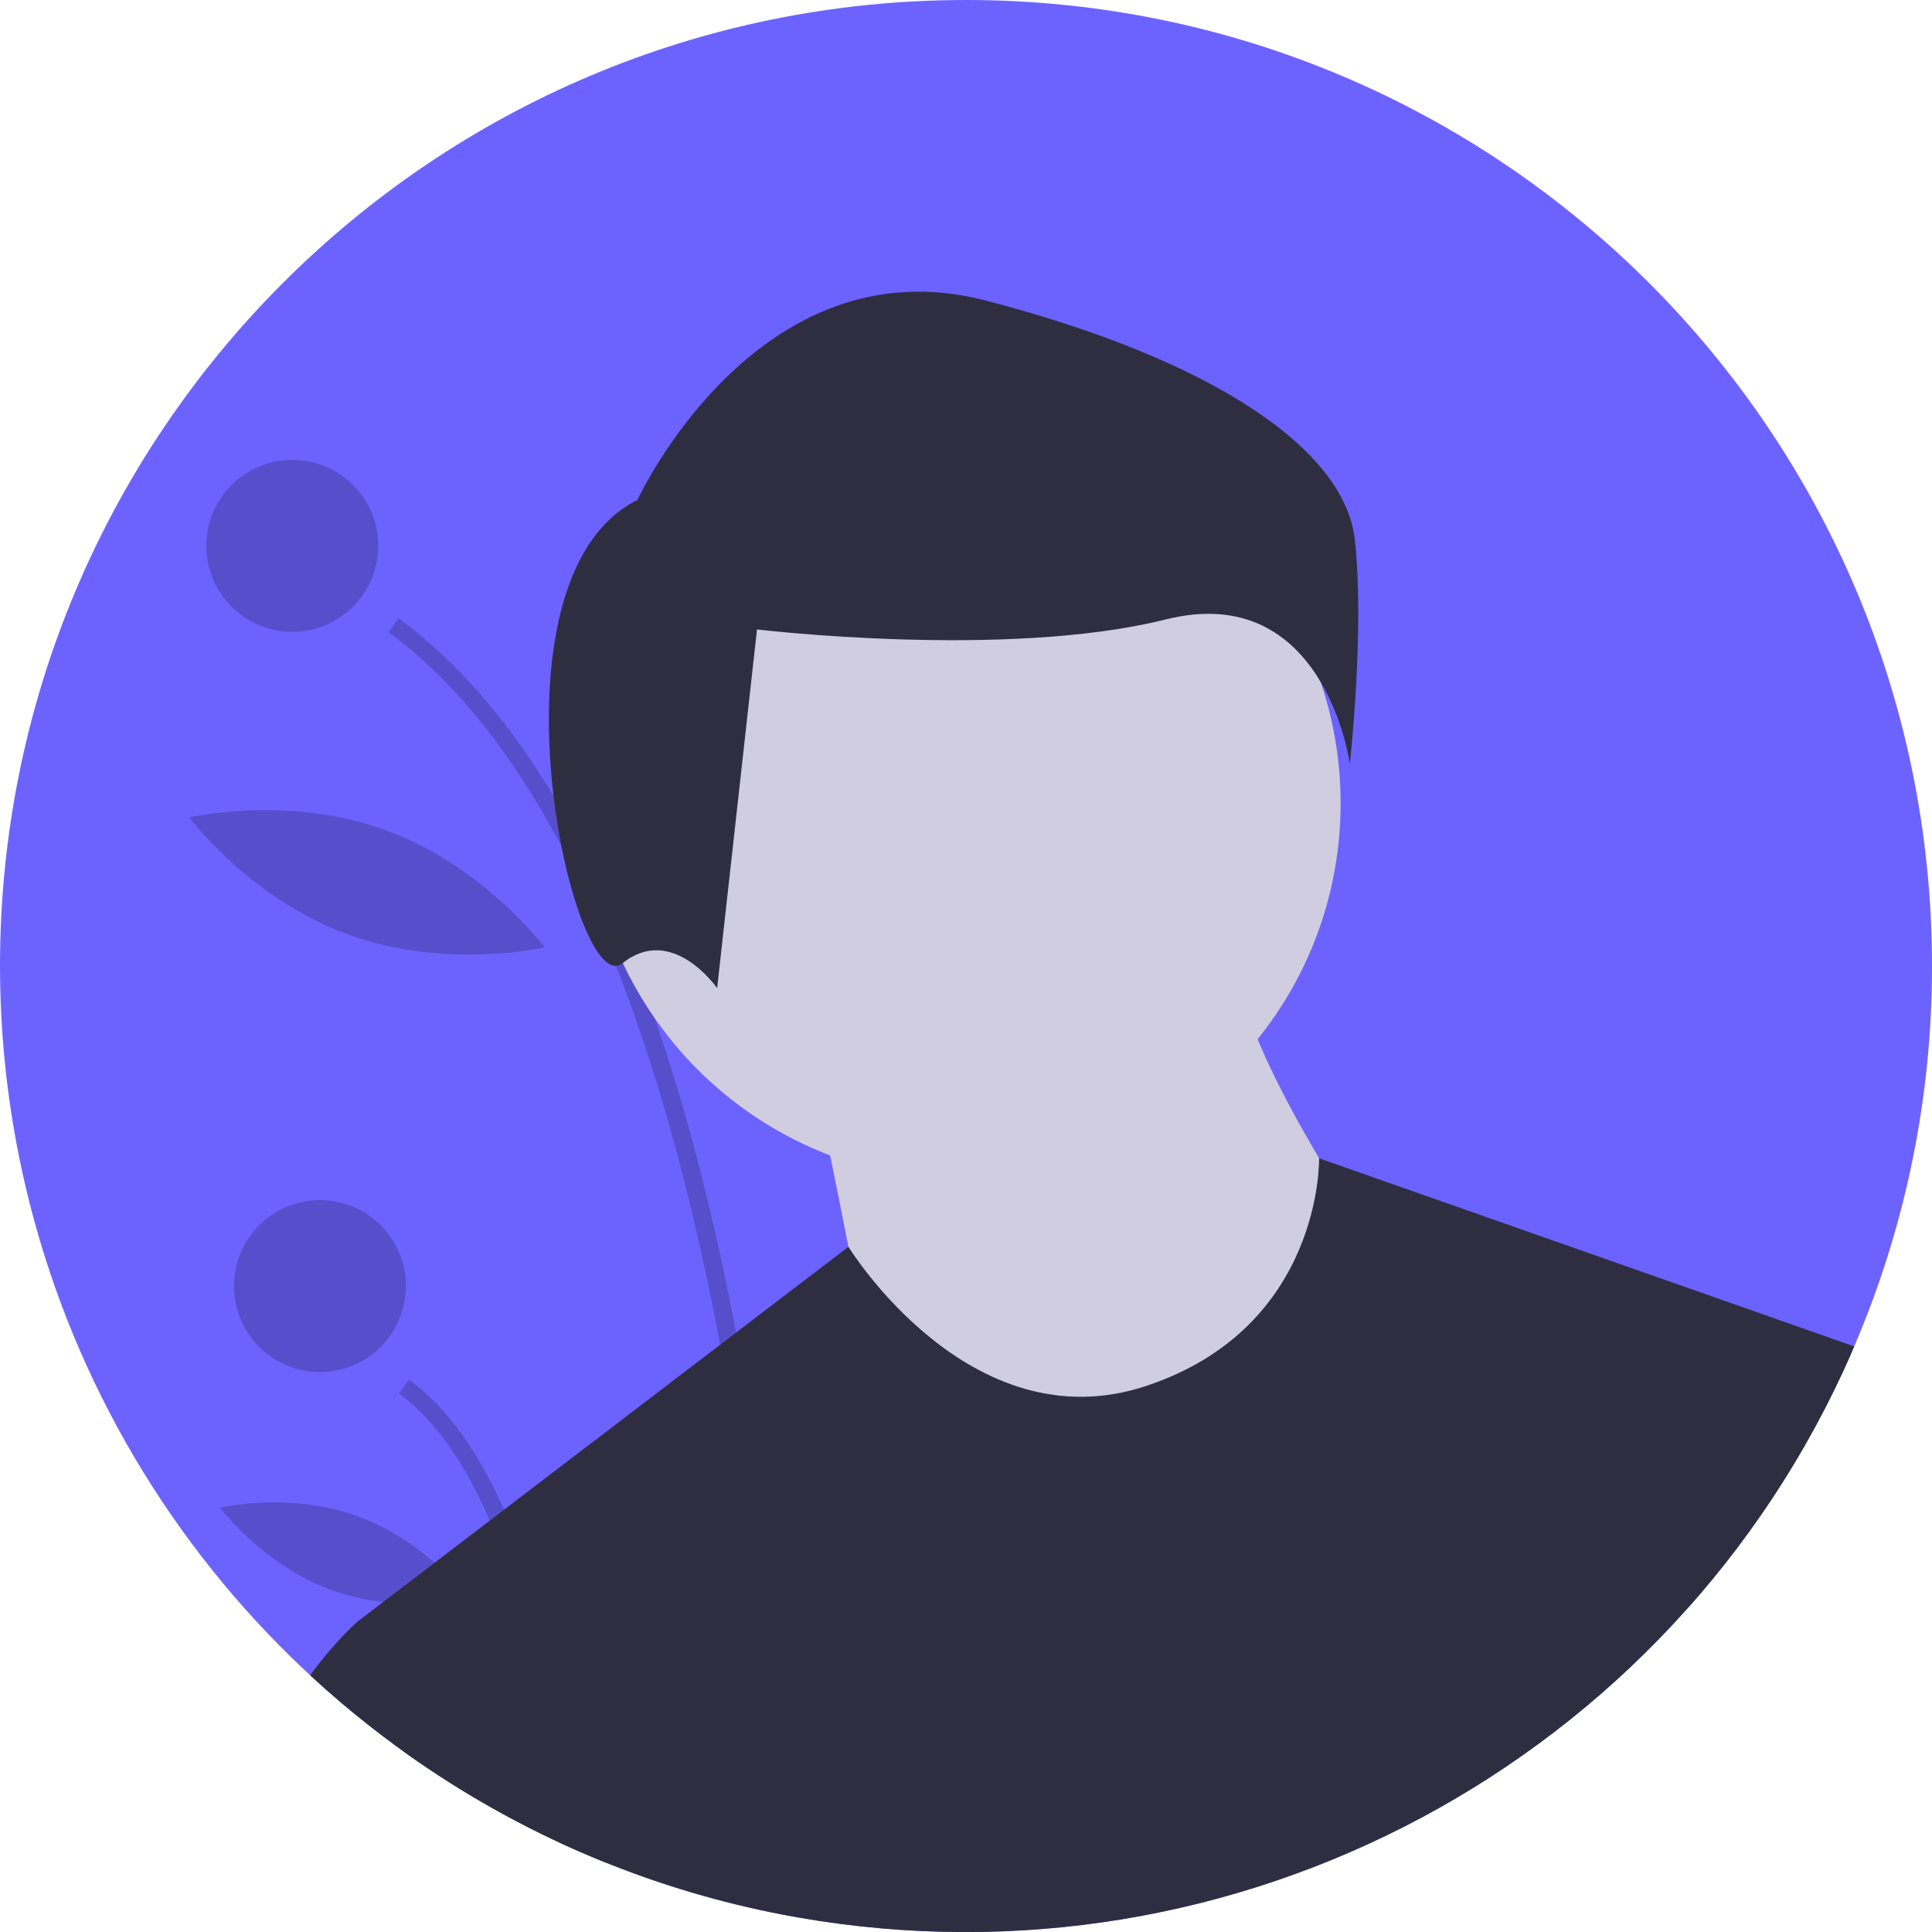
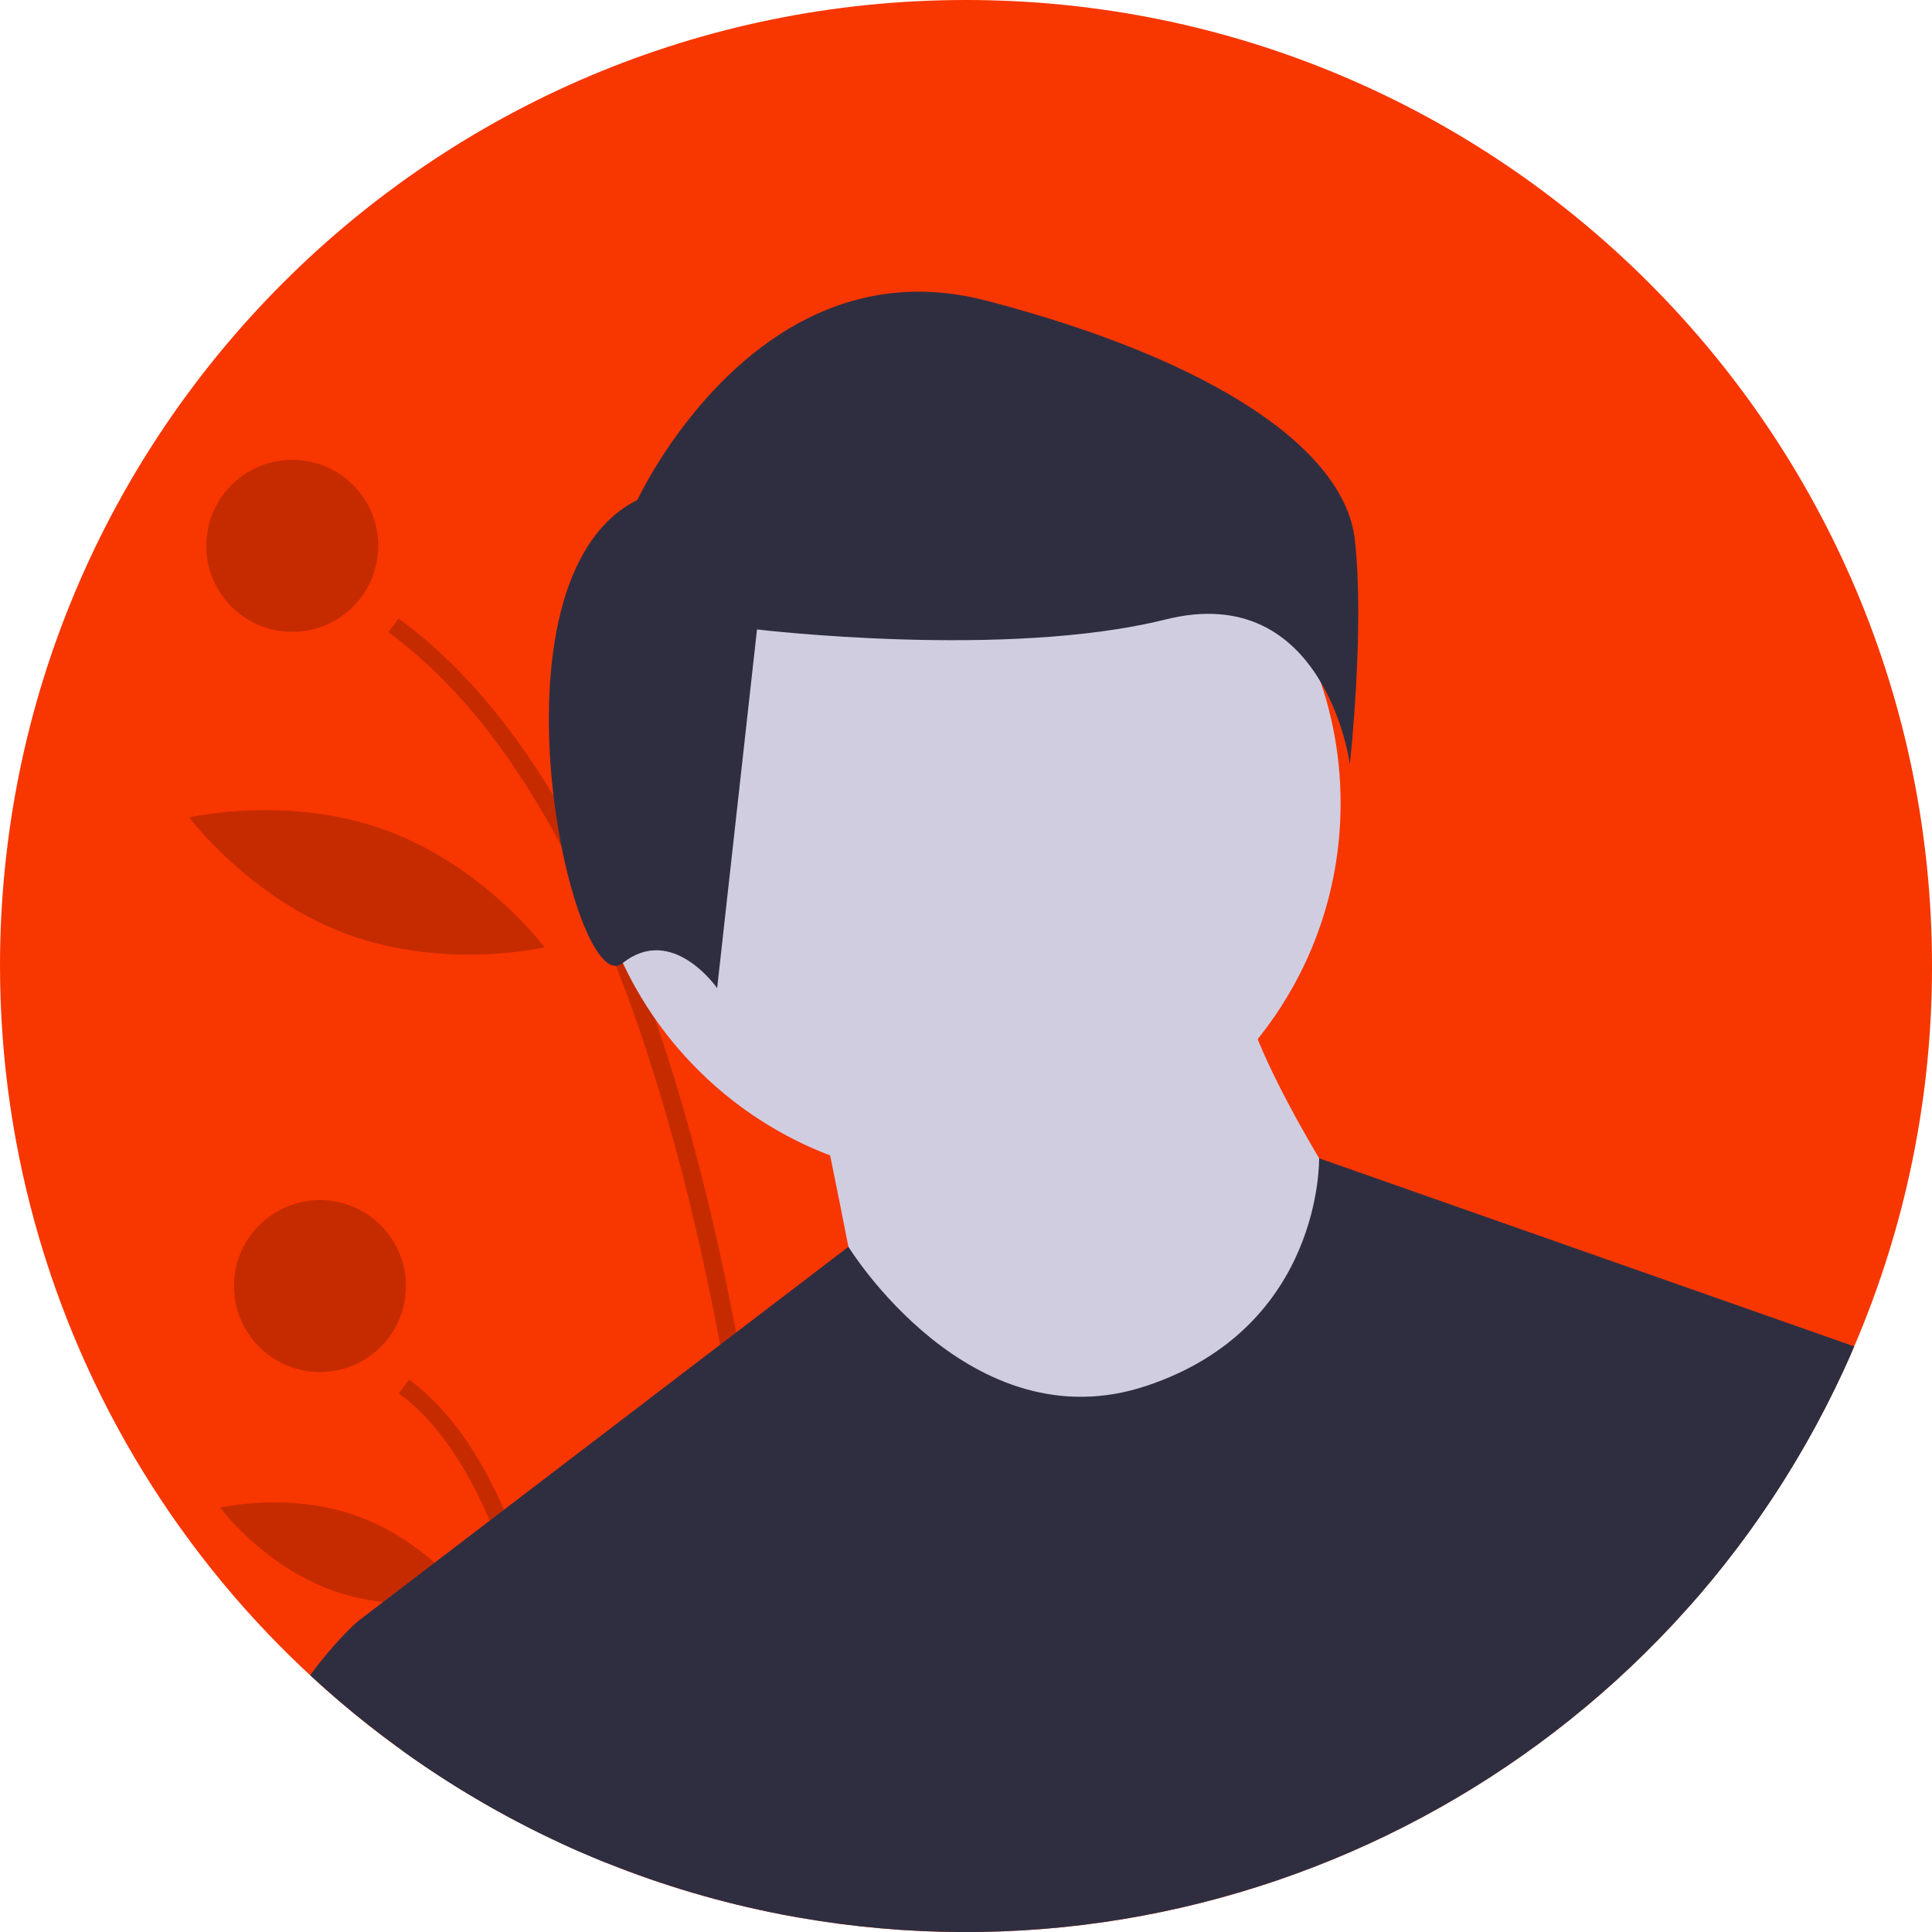
<svg xmlns="http://www.w3.org/2000/svg" id="e59edb86-a3bc-4694-8aac-31e565ca5cfc" data-name="Layer 1" width="676" height="676" viewBox="0 0 676 676">
-   <path d="M938,450a336.852,336.852,0,0,1-27.22,133.1L909.66,585.68A338.559,338.559,0,0,1,541.35,782.93q-3.045-.54-6.08-1.12a334.981,334.981,0,0,1-61.14-18.03q-4.815-1.935-9.56-4.01c-2.16-.94-4.32-1.91-6.46-2.91A338.414,338.414,0,0,1,262,450c0-186.67,151.33-338,338-338S938,263.33,938,450Z" transform="translate(-262 -112)" fill="#6c63ff" />
+   <path d="M938,450a336.852,336.852,0,0,1-27.22,133.1L909.66,585.68A338.559,338.559,0,0,1,541.35,782.93q-3.045-.54-6.08-1.12a334.981,334.981,0,0,1-61.14-18.03q-4.815-1.935-9.56-4.01c-2.16-.94-4.32-1.91-6.46-2.91A338.414,338.414,0,0,1,262,450c0-186.67,151.33-338,338-338S938,263.33,938,450Z" transform="translate(-262 -112)" fill="#f83600" />
  <path d="M541.35,782.93q-3.045-.54-6.08-1.12c-1.32-38.31-5.85-116.94-21.3-199.29C505.52,537.45,493.79,491.25,477.52,449.95a412.604,412.604,0,0,0-19.07-41.84c-16.44-31.05-36.38-57.19-60.56-74.9l3.56-4.86q30.165,22.11,54.22,62.08,7.215,11.97,13.86,25.54,7.125,14.52,13.59,30.83,4.125,10.38,7.97,21.48,16.74,48.195,28.46,109.98,2.595,13.65,4.94,27.97C536.6,680.2,540.25,748.59,541.35,782.93Z" transform="translate(-262 -112)" opacity="0.2" />
  <path d="M464.57,759.77c-2.16-.94-4.32-1.91-6.46-2.91-2.09-22.7-5.93-50.86-12.95-77.59A254.557,254.557,0,0,0,433.35,644.07c-8.01-18.75-18.38-34.69-31.79-44.52l3.56-4.85c14.04,10.28,24.87,26.53,33.24,45.54,9.43,21.42,15.72,46.35,19.91,70.17C461.38,728.1,463.34,745.19,464.57,759.77Z" transform="translate(-262 -112)" opacity="0.2" />
  <circle cx="102.262" cy="190.982" r="30.089" opacity="0.2" />
  <circle cx="111.951" cy="449.991" r="30.089" opacity="0.2" />
  <path d="M483.714,353.521c-6.38,35.997,7.705,68.592,7.705,68.592s24.43-25.768,30.81-61.766-7.705-68.592-7.705-68.592S490.095,317.524,483.714,353.521Z" transform="translate(-262 -112)" opacity="0.2" />
  <path d="M383.718,438.971c34.335,12.555,68.837,4.498,68.837,4.498s-21.166-28.413-55.501-40.968-68.837-4.498-68.837-4.498S349.383,426.416,383.718,438.971Z" transform="translate(-262 -112)" opacity="0.2" />
  <path d="M377.895,668.333c24.066,8.8,48.283,3.059,48.283,3.059S411.377,651.384,387.311,642.584s-48.283-3.059-48.283-3.059S353.829,659.533,377.895,668.333Z" transform="translate(-262 -112)" opacity="0.2" />
  <circle cx="337.306" cy="281.079" r="131.77" fill="#d0cde1" />
  <path d="M547.833,493.965s16.471,78.239,16.471,86.474,78.239,45.296,78.239,45.296L712.546,613.382,737.253,539.261s-41.178-61.767-41.178-86.474Z" transform="translate(-262 -112)" fill="#d0cde1" />
  <path d="M910.78,583.1,909.66,585.68A338.559,338.559,0,0,1,541.35,782.93q-3.045-.54-6.08-1.12a334.981,334.981,0,0,1-61.14-18.03q-4.815-1.935-9.56-4.01c-2.16-.94-4.32-1.91-6.46-2.91a337.593,337.593,0,0,1-55.25-32.28l-15.62-45.31,8.78-6.7,18.06-13.79,19.27-14.71,5.01-3.83,75.61-57.72,5.58-4.26,39.3-30,.01-.01s42.5,69.25,104.27,48.66,60.42-79.63,60.42-79.63Z" transform="translate(-262 -112)" fill="#2f2e41" />
  <path d="M485.035,286.916s41.837-90.646,122.023-69.728,125.51,52.296,128.996,83.673-1.743,78.443-1.743,78.443-8.716-64.498-64.498-50.552-142.941,3.486-142.941,3.486L512.926,457.748s-15.689-22.661-33.121-8.716S429.253,314.807,485.035,286.916Z" transform="translate(-262 -112)" fill="#2f2e41" />
  <path d="M474.13,763.78q-4.815-1.935-9.56-4.01c-2.16-.94-4.32-1.91-6.46-2.91a338.835,338.835,0,0,1-87.59-58.7c9.19-12.52,16.72-18.89,16.72-18.89h61.77l9.26,31.14Z" transform="translate(-262 -112)" fill="#2f2e41" />
  <path d="M856.67,576.32l52.99,9.36A337.944,337.944,0,0,1,852.9,674.25Z" transform="translate(-262 -112)" fill="#2f2e41" />
</svg>
